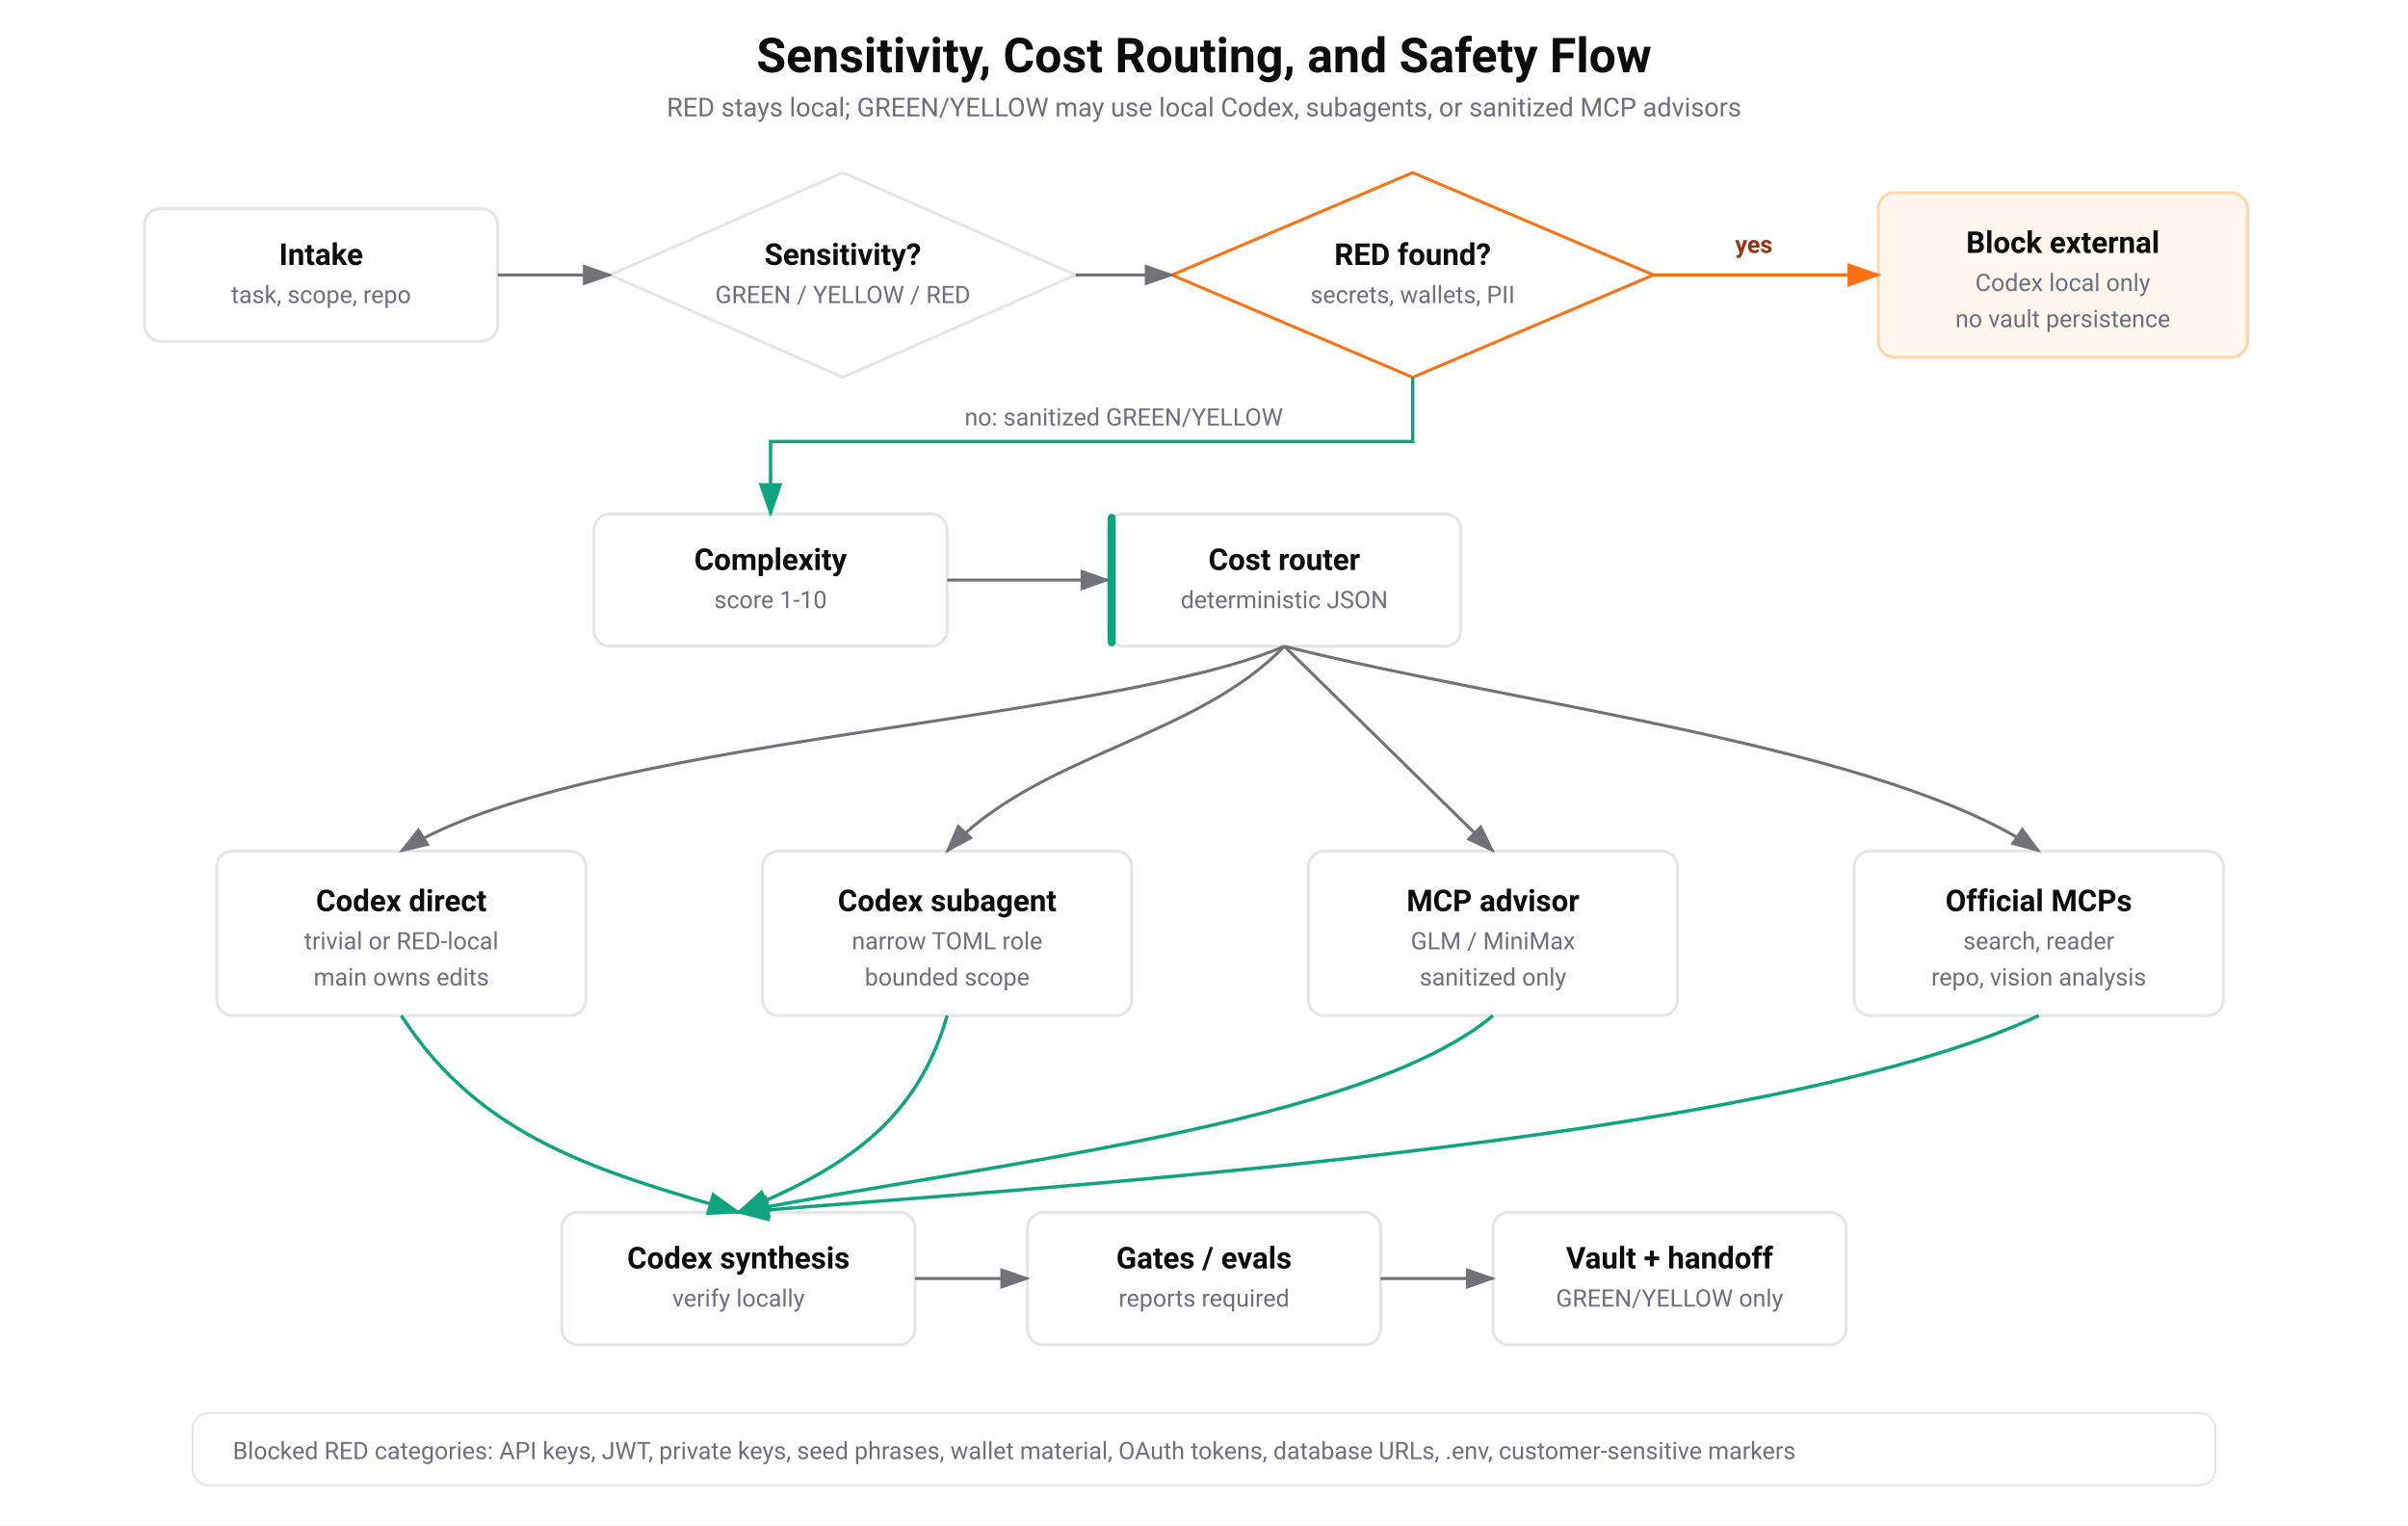
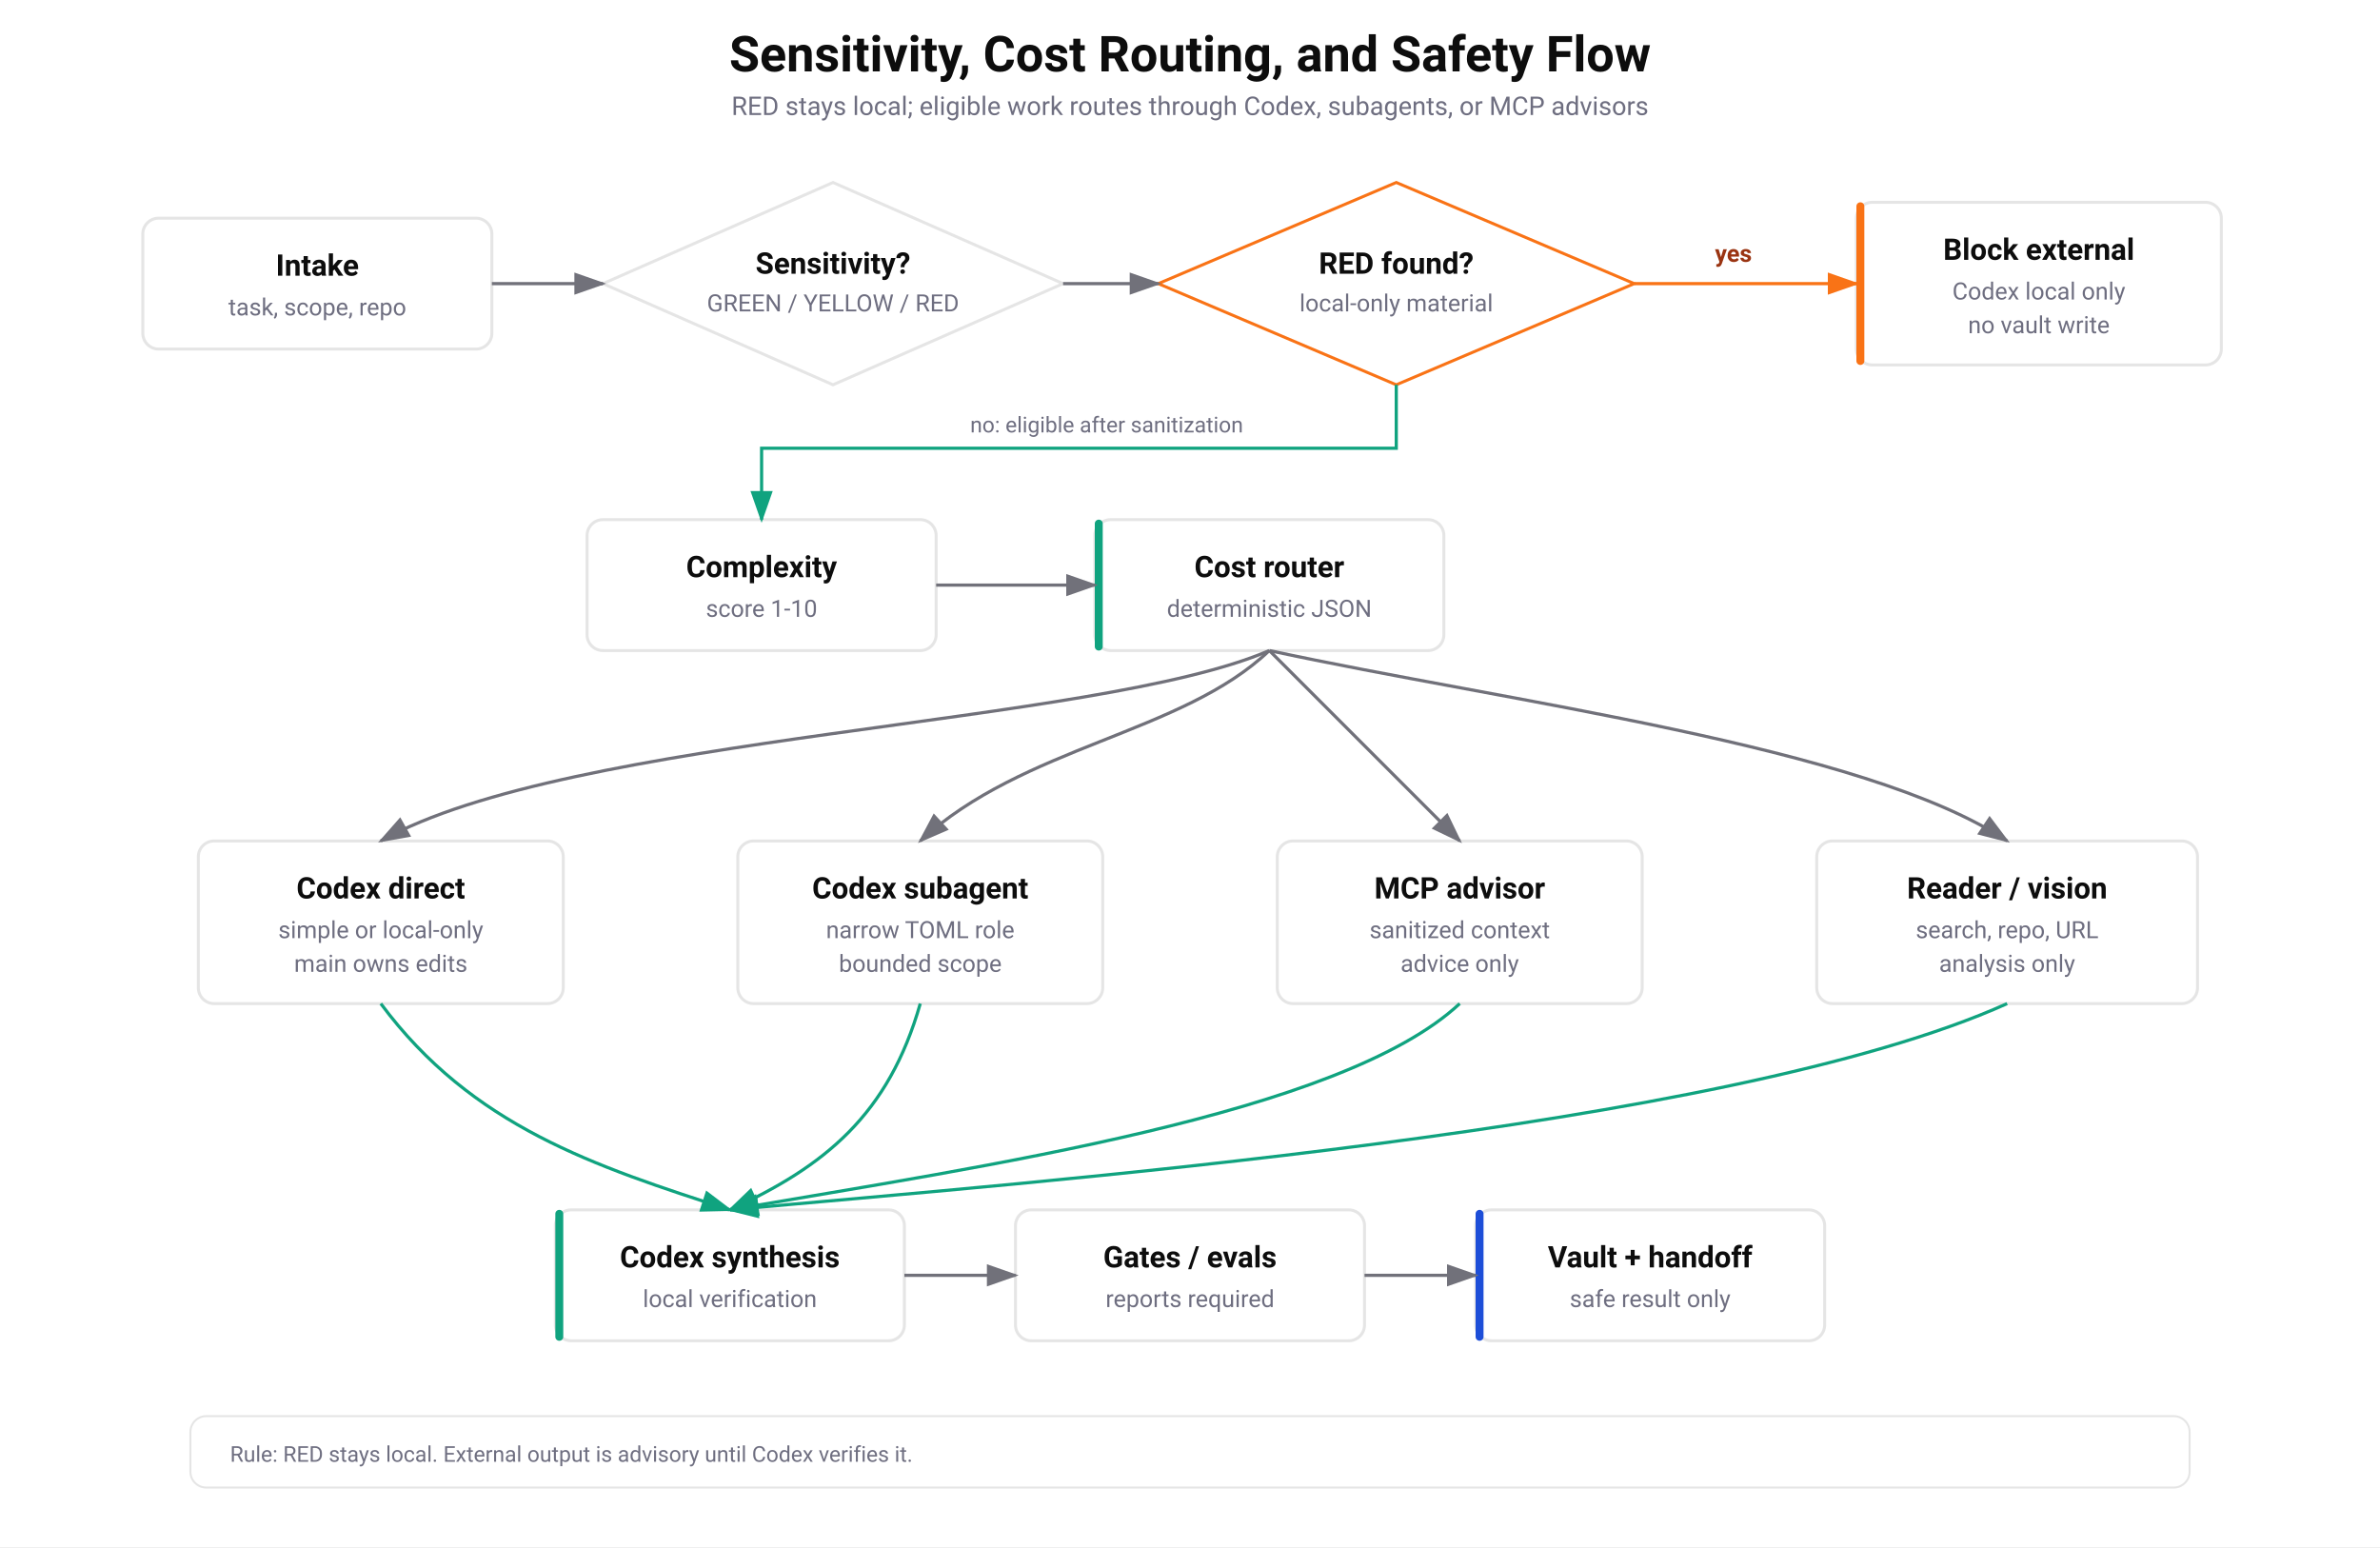
- <svg xmlns="http://www.w3.org/2000/svg" viewBox="0 0 1200 760" width="1200" height="760">
+ <svg xmlns="http://www.w3.org/2000/svg" viewBox="0 0 1200 780" width="1200" height="780">
  <style>
    text { font-family: -apple-system, BlinkMacSystemFont, "Segoe UI", Roboto, Helvetica, Arial, sans-serif; }
-     .title { fill: #0d0d0d; font-size: 24px; font-weight: 650; }
+     .title { fill: #0d0d0d; font-size: 25px; font-weight: 650; }
    .subtitle { fill: #6e6e80; font-size: 13px; }
+     .group-label { fill: #6e6e80; font-size: 12px; font-weight: 650; letter-spacing: .04em; }
    .node-title { fill: #0d0d0d; font-size: 15px; font-weight: 650; }
    .node-text { fill: #6e6e80; font-size: 12px; }
-     .label { fill: #6e6e80; font-size: 12px; }
-     .warn { fill: #9a3412; font-size: 12px; font-weight: 600; }
+     .small { fill: #6e6e80; font-size: 11px; }
+     .warn { fill: #9a3412; font-size: 12px; font-weight: 650; }
  </style>
  <defs>
    <marker id="arrow" markerWidth="10" markerHeight="7" refX="9" refY="3.5" orient="auto">
      <polygon points="0 0, 10 3.5, 0 7" fill="#71717a" />
    </marker>
    <marker id="arrow-green" markerWidth="10" markerHeight="7" refX="9" refY="3.5" orient="auto">
      <polygon points="0 0, 10 3.5, 0 7" fill="#10a37f" />
    </marker>
    <marker id="arrow-orange" markerWidth="10" markerHeight="7" refX="9" refY="3.5" orient="auto">
      <polygon points="0 0, 10 3.5, 0 7" fill="#f97316" />
    </marker>
+     <marker id="arrow-blue" markerWidth="10" markerHeight="7" refX="9" refY="3.5" orient="auto">
+       <polygon points="0 0, 10 3.5, 0 7" fill="#1d4ed8" />
+     </marker>
  </defs>
-   <rect width="1200" height="760" fill="#ffffff" />
+   <rect width="1200" height="780" fill="#ffffff" />
  <text x="600" y="36" text-anchor="middle" class="title">Sensitivity, Cost Routing, and Safety Flow</text>
-   <text x="600" y="58" text-anchor="middle" class="subtitle">RED stays local; GREEN/YELLOW may use local Codex, subagents, or sanitized MCP advisors</text>
-   <rect x="72" y="104" width="176" height="66" rx="8" fill="#ffffff" stroke="#e5e5e5" stroke-width="1.5" />
-   <text x="160" y="132" text-anchor="middle" class="node-title">Intake</text>
-   <text x="160" y="151" text-anchor="middle" class="node-text">task, scope, repo</text>
-   <polygon points="420,86 536,137 420,188 304,137" fill="#ffffff" stroke="#e5e5e5" stroke-width="1.5" />
-   <text x="420" y="132" text-anchor="middle" class="node-title">Sensitivity?</text>
-   <text x="420" y="151" text-anchor="middle" class="node-text">GREEN / YELLOW / RED</text>
-   <polygon points="704,86 824,137 704,188 584,137" fill="#ffffff" stroke="#f97316" stroke-width="1.5" />
-   <text x="704" y="132" text-anchor="middle" class="node-title">RED found?</text>
-   <text x="704" y="151" text-anchor="middle" class="node-text">secrets, wallets, PII</text>
-   <rect x="936" y="96" width="184" height="82" rx="8" fill="#fff7ed" stroke="#fed7aa" stroke-width="1.5" />
-   <text x="1028" y="126" text-anchor="middle" class="node-title">Block external</text>
-   <text x="1028" y="145" text-anchor="middle" class="node-text">Codex local only</text>
-   <text x="1028" y="163" text-anchor="middle" class="node-text">no vault persistence</text>
-   <rect x="296" y="256" width="176" height="66" rx="8" fill="#ffffff" stroke="#e5e5e5" stroke-width="1.5" />
-   <text x="384" y="284" text-anchor="middle" class="node-title">Complexity</text>
-   <text x="384" y="303" text-anchor="middle" class="node-text">score 1-10</text>
-   <rect x="552" y="256" width="176" height="66" rx="8" fill="#ffffff" stroke="#e5e5e5" stroke-width="1.5" />
-   <rect x="552" y="256" width="4" height="66" rx="2" fill="#10a37f" />
-   <text x="640" y="284" text-anchor="middle" class="node-title">Cost router</text>
-   <text x="640" y="303" text-anchor="middle" class="node-text">deterministic JSON</text>
-   <rect x="108" y="424" width="184" height="82" rx="8" fill="#ffffff" stroke="#e5e5e5" stroke-width="1.5" />
-   <text x="200" y="454" text-anchor="middle" class="node-title">Codex direct</text>
-   <text x="200" y="473" text-anchor="middle" class="node-text">trivial or RED-local</text>
-   <text x="200" y="491" text-anchor="middle" class="node-text">main owns edits</text>
-   <rect x="380" y="424" width="184" height="82" rx="8" fill="#ffffff" stroke="#e5e5e5" stroke-width="1.5" />
-   <text x="472" y="454" text-anchor="middle" class="node-title">Codex subagent</text>
-   <text x="472" y="473" text-anchor="middle" class="node-text">narrow TOML role</text>
-   <text x="472" y="491" text-anchor="middle" class="node-text">bounded scope</text>
-   <rect x="652" y="424" width="184" height="82" rx="8" fill="#ffffff" stroke="#e5e5e5" stroke-width="1.5" />
-   <text x="744" y="454" text-anchor="middle" class="node-title">MCP advisor</text>
-   <text x="744" y="473" text-anchor="middle" class="node-text">GLM / MiniMax</text>
-   <text x="744" y="491" text-anchor="middle" class="node-text">sanitized only</text>
-   <rect x="924" y="424" width="184" height="82" rx="8" fill="#ffffff" stroke="#e5e5e5" stroke-width="1.5" />
-   <text x="1016" y="454" text-anchor="middle" class="node-title">Official MCPs</text>
-   <text x="1016" y="473" text-anchor="middle" class="node-text">search, reader</text>
-   <text x="1016" y="491" text-anchor="middle" class="node-text">repo, vision analysis</text>
-   <rect x="280" y="604" width="176" height="66" rx="8" fill="#ffffff" stroke="#e5e5e5" stroke-width="1.5" />
-   <text x="368" y="632" text-anchor="middle" class="node-title">Codex synthesis</text>
-   <text x="368" y="651" text-anchor="middle" class="node-text">verify locally</text>
-   <rect x="512" y="604" width="176" height="66" rx="8" fill="#ffffff" stroke="#e5e5e5" stroke-width="1.5" />
-   <text x="600" y="632" text-anchor="middle" class="node-title">Gates / evals</text>
-   <text x="600" y="651" text-anchor="middle" class="node-text">reports required</text>
-   <rect x="744" y="604" width="176" height="66" rx="8" fill="#ffffff" stroke="#e5e5e5" stroke-width="1.5" />
-   <text x="832" y="632" text-anchor="middle" class="node-title">Vault + handoff</text>
-   <text x="832" y="651" text-anchor="middle" class="node-text">GREEN/YELLOW only</text>
-   <line x1="248" y1="137" x2="304" y2="137" stroke="#71717a" stroke-width="1.5" marker-end="url(#arrow)" />
-   <line x1="536" y1="137" x2="584" y2="137" stroke="#71717a" stroke-width="1.5" marker-end="url(#arrow)" />
-   <line x1="824" y1="137" x2="936" y2="137" stroke="#f97316" stroke-width="1.7" marker-end="url(#arrow-orange)" />
-   <text x="874" y="126" text-anchor="middle" class="warn">yes</text>
-   <path d="M 704 188 L 704 220 L 384 220 L 384 256" stroke="#10a37f" stroke-width="1.7" fill="none" marker-end="url(#arrow-green)" />
-   <text x="560" y="212" text-anchor="middle" class="label">no: sanitized GREEN/YELLOW</text>
-   <line x1="472" y1="289" x2="552" y2="289" stroke="#71717a" stroke-width="1.5" marker-end="url(#arrow)" />
-   <path d="M 640 322 C 552 360 288 368 200 424" stroke="#71717a" stroke-width="1.5" fill="none" marker-end="url(#arrow)" />
-   <path d="M 640 322 C 596 368 516 376 472 424" stroke="#71717a" stroke-width="1.5" fill="none" marker-end="url(#arrow)" />
-   <line x1="640" y1="322" x2="744" y2="424" stroke="#71717a" stroke-width="1.5" marker-end="url(#arrow)" />
-   <path d="M 640 322 C 760 352 940 372 1016 424" stroke="#71717a" stroke-width="1.5" fill="none" marker-end="url(#arrow)" />
-   <path d="M 200 506 C 240 568 300 584 368 604" stroke="#10a37f" stroke-width="1.7" fill="none" marker-end="url(#arrow-green)" />
-   <path d="M 472 506 C 456 562 416 584 368 604" stroke="#10a37f" stroke-width="1.7" fill="none" marker-end="url(#arrow-green)" />
-   <path d="M 744 506 C 680 560 492 580 368 604" stroke="#10a37f" stroke-width="1.7" fill="none" marker-end="url(#arrow-green)" />
-   <path d="M 1016 506 C 880 570 512 592 368 604" stroke="#10a37f" stroke-width="1.7" fill="none" marker-end="url(#arrow-green)" />
-   <line x1="456" y1="637" x2="512" y2="637" stroke="#71717a" stroke-width="1.5" marker-end="url(#arrow)" />
-   <line x1="688" y1="637" x2="744" y2="637" stroke="#71717a" stroke-width="1.5" marker-end="url(#arrow)" />
-   <rect x="96" y="704" width="1008" height="36" rx="8" fill="#ffffff" stroke="#e5e5e5" stroke-width="1" />
-   <text x="116" y="727" class="label">Blocked RED categories: API keys, JWT, private keys, seed phrases, wallet material, OAuth tokens, database URLs, .env, customer-sensitive markers</text>
+   <text x="600" y="58" text-anchor="middle" class="subtitle">RED stays local; eligible work routes through Codex, subagents, or MCP advisors</text>
+   <rect x="72" y="110" width="176" height="66" rx="8" fill="#ffffff" stroke="#e5e5e5" stroke-width="1.5" />
+   <text x="160" y="139" text-anchor="middle" class="node-title">Intake</text>
+   <text x="160" y="159" text-anchor="middle" class="node-text">task, scope, repo</text>
+   <polygon points="420,92 536,143 420,194 304,143" fill="#ffffff" stroke="#e5e5e5" stroke-width="1.5" />
+   <text x="420" y="138" text-anchor="middle" class="node-title">Sensitivity?</text>
+   <text x="420" y="157" text-anchor="middle" class="node-text">GREEN / YELLOW / RED</text>
+   <polygon points="704,92 824,143 704,194 584,143" fill="#ffffff" stroke="#f97316" stroke-width="1.5" />
+   <text x="704" y="138" text-anchor="middle" class="node-title">RED found?</text>
+   <text x="704" y="157" text-anchor="middle" class="node-text">local-only material</text>
+   <rect x="936" y="102" width="184" height="82" rx="8" fill="#ffffff" stroke="#e5e5e5" stroke-width="1.5" />
+   <rect x="936" y="102" width="4" height="82" rx="2" fill="#f97316" />
+   <text x="1028" y="131" text-anchor="middle" class="node-title">Block external</text>
+   <text x="1028" y="151" text-anchor="middle" class="node-text">Codex local only</text>
+   <text x="1028" y="168" text-anchor="middle" class="node-text">no vault write</text>
+   <rect x="296" y="262" width="176" height="66" rx="8" fill="#ffffff" stroke="#e5e5e5" stroke-width="1.5" />
+   <text x="384" y="291" text-anchor="middle" class="node-title">Complexity</text>
+   <text x="384" y="311" text-anchor="middle" class="node-text">score 1-10</text>
+   <rect x="552" y="262" width="176" height="66" rx="8" fill="#ffffff" stroke="#e5e5e5" stroke-width="1.5" />
+   <rect x="552" y="262" width="4" height="66" rx="2" fill="#10a37f" />
+   <text x="640" y="291" text-anchor="middle" class="node-title">Cost router</text>
+   <text x="640" y="311" text-anchor="middle" class="node-text">deterministic JSON</text>
+   <rect x="100" y="424" width="184" height="82" rx="8" fill="#ffffff" stroke="#e5e5e5" stroke-width="1.5" />
+   <text x="192" y="453" text-anchor="middle" class="node-title">Codex direct</text>
+   <text x="192" y="473" text-anchor="middle" class="node-text">simple or local-only</text>
+   <text x="192" y="490" text-anchor="middle" class="node-text">main owns edits</text>
+   <rect x="372" y="424" width="184" height="82" rx="8" fill="#ffffff" stroke="#e5e5e5" stroke-width="1.5" />
+   <text x="464" y="453" text-anchor="middle" class="node-title">Codex subagent</text>
+   <text x="464" y="473" text-anchor="middle" class="node-text">narrow TOML role</text>
+   <text x="464" y="490" text-anchor="middle" class="node-text">bounded scope</text>
+   <rect x="644" y="424" width="184" height="82" rx="8" fill="#ffffff" stroke="#e5e5e5" stroke-width="1.5" />
+   <text x="736" y="453" text-anchor="middle" class="node-title">MCP advisor</text>
+   <text x="736" y="473" text-anchor="middle" class="node-text">sanitized context</text>
+   <text x="736" y="490" text-anchor="middle" class="node-text">advice only</text>
+   <rect x="916" y="424" width="192" height="82" rx="8" fill="#ffffff" stroke="#e5e5e5" stroke-width="1.5" />
+   <text x="1012" y="453" text-anchor="middle" class="node-title">Reader / vision</text>
+   <text x="1012" y="473" text-anchor="middle" class="node-text">search, repo, URL</text>
+   <text x="1012" y="490" text-anchor="middle" class="node-text">analysis only</text>
+   <rect x="280" y="610" width="176" height="66" rx="8" fill="#ffffff" stroke="#e5e5e5" stroke-width="1.5" />
+   <rect x="280" y="610" width="4" height="66" rx="2" fill="#10a37f" />
+   <text x="368" y="639" text-anchor="middle" class="node-title">Codex synthesis</text>
+   <text x="368" y="659" text-anchor="middle" class="node-text">local verification</text>
+   <rect x="512" y="610" width="176" height="66" rx="8" fill="#ffffff" stroke="#e5e5e5" stroke-width="1.5" />
+   <text x="600" y="639" text-anchor="middle" class="node-title">Gates / evals</text>
+   <text x="600" y="659" text-anchor="middle" class="node-text">reports required</text>
+   <rect x="744" y="610" width="176" height="66" rx="8" fill="#ffffff" stroke="#e5e5e5" stroke-width="1.5" />
+   <rect x="744" y="610" width="4" height="66" rx="2" fill="#1d4ed8" />
+   <text x="832" y="639" text-anchor="middle" class="node-title">Vault + handoff</text>
+   <text x="832" y="659" text-anchor="middle" class="node-text">safe result only</text>
+   <line x1="248" y1="143" x2="304" y2="143" stroke="#71717a" stroke-width="1.6" marker-end="url(#arrow)" />
+   <line x1="536" y1="143" x2="584" y2="143" stroke="#71717a" stroke-width="1.6" marker-end="url(#arrow)" />
+   <line x1="824" y1="143" x2="936" y2="143" stroke="#f97316" stroke-width="1.6" marker-end="url(#arrow-orange)" />
+   <text x="874" y="132" text-anchor="middle" class="warn">yes</text>
+   <path d="M 704 194 L 704 226 L 384 226 L 384 262" stroke="#10a37f" stroke-width="1.6" fill="none" marker-end="url(#arrow-green)" />
+   <text x="558" y="218" text-anchor="middle" class="small">no: eligible after sanitization</text>
+   <line x1="472" y1="295" x2="552" y2="295" stroke="#71717a" stroke-width="1.6" marker-end="url(#arrow)" />
+   <path d="M 640 328 C 552 366 288 370 192 424" stroke="#71717a" stroke-width="1.6" fill="none" marker-end="url(#arrow)" />
+   <path d="M 640 328 C 596 370 516 376 464 424" stroke="#71717a" stroke-width="1.6" fill="none" marker-end="url(#arrow)" />
+   <line x1="640" y1="328" x2="736" y2="424" stroke="#71717a" stroke-width="1.6" marker-end="url(#arrow)" />
+   <path d="M 640 328 C 760 354 940 376 1012 424" stroke="#71717a" stroke-width="1.6" fill="none" marker-end="url(#arrow)" />
+   <path d="M 192 506 C 238 568 300 588 368 610" stroke="#10a37f" stroke-width="1.6" fill="none" marker-end="url(#arrow-green)" />
+   <path d="M 464 506 C 448 562 416 588 368 610" stroke="#10a37f" stroke-width="1.6" fill="none" marker-end="url(#arrow-green)" />
+   <path d="M 736 506 C 676 562 496 588 368 610" stroke="#10a37f" stroke-width="1.6" fill="none" marker-end="url(#arrow-green)" />
+   <path d="M 1012 506 C 870 570 520 596 368 610" stroke="#10a37f" stroke-width="1.6" fill="none" marker-end="url(#arrow-green)" />
+   <line x1="456" y1="643" x2="512" y2="643" stroke="#71717a" stroke-width="1.6" marker-end="url(#arrow)" />
+   <line x1="688" y1="643" x2="744" y2="643" stroke="#71717a" stroke-width="1.6" marker-end="url(#arrow)" />
+   <rect x="96" y="714" width="1008" height="36" rx="8" fill="#ffffff" stroke="#e5e5e5" stroke-width="1" />
+   <text x="116" y="737" text-anchor="start" class="small">Rule: RED stays local. External output is advisory until Codex verifies it.</text>
</svg>
